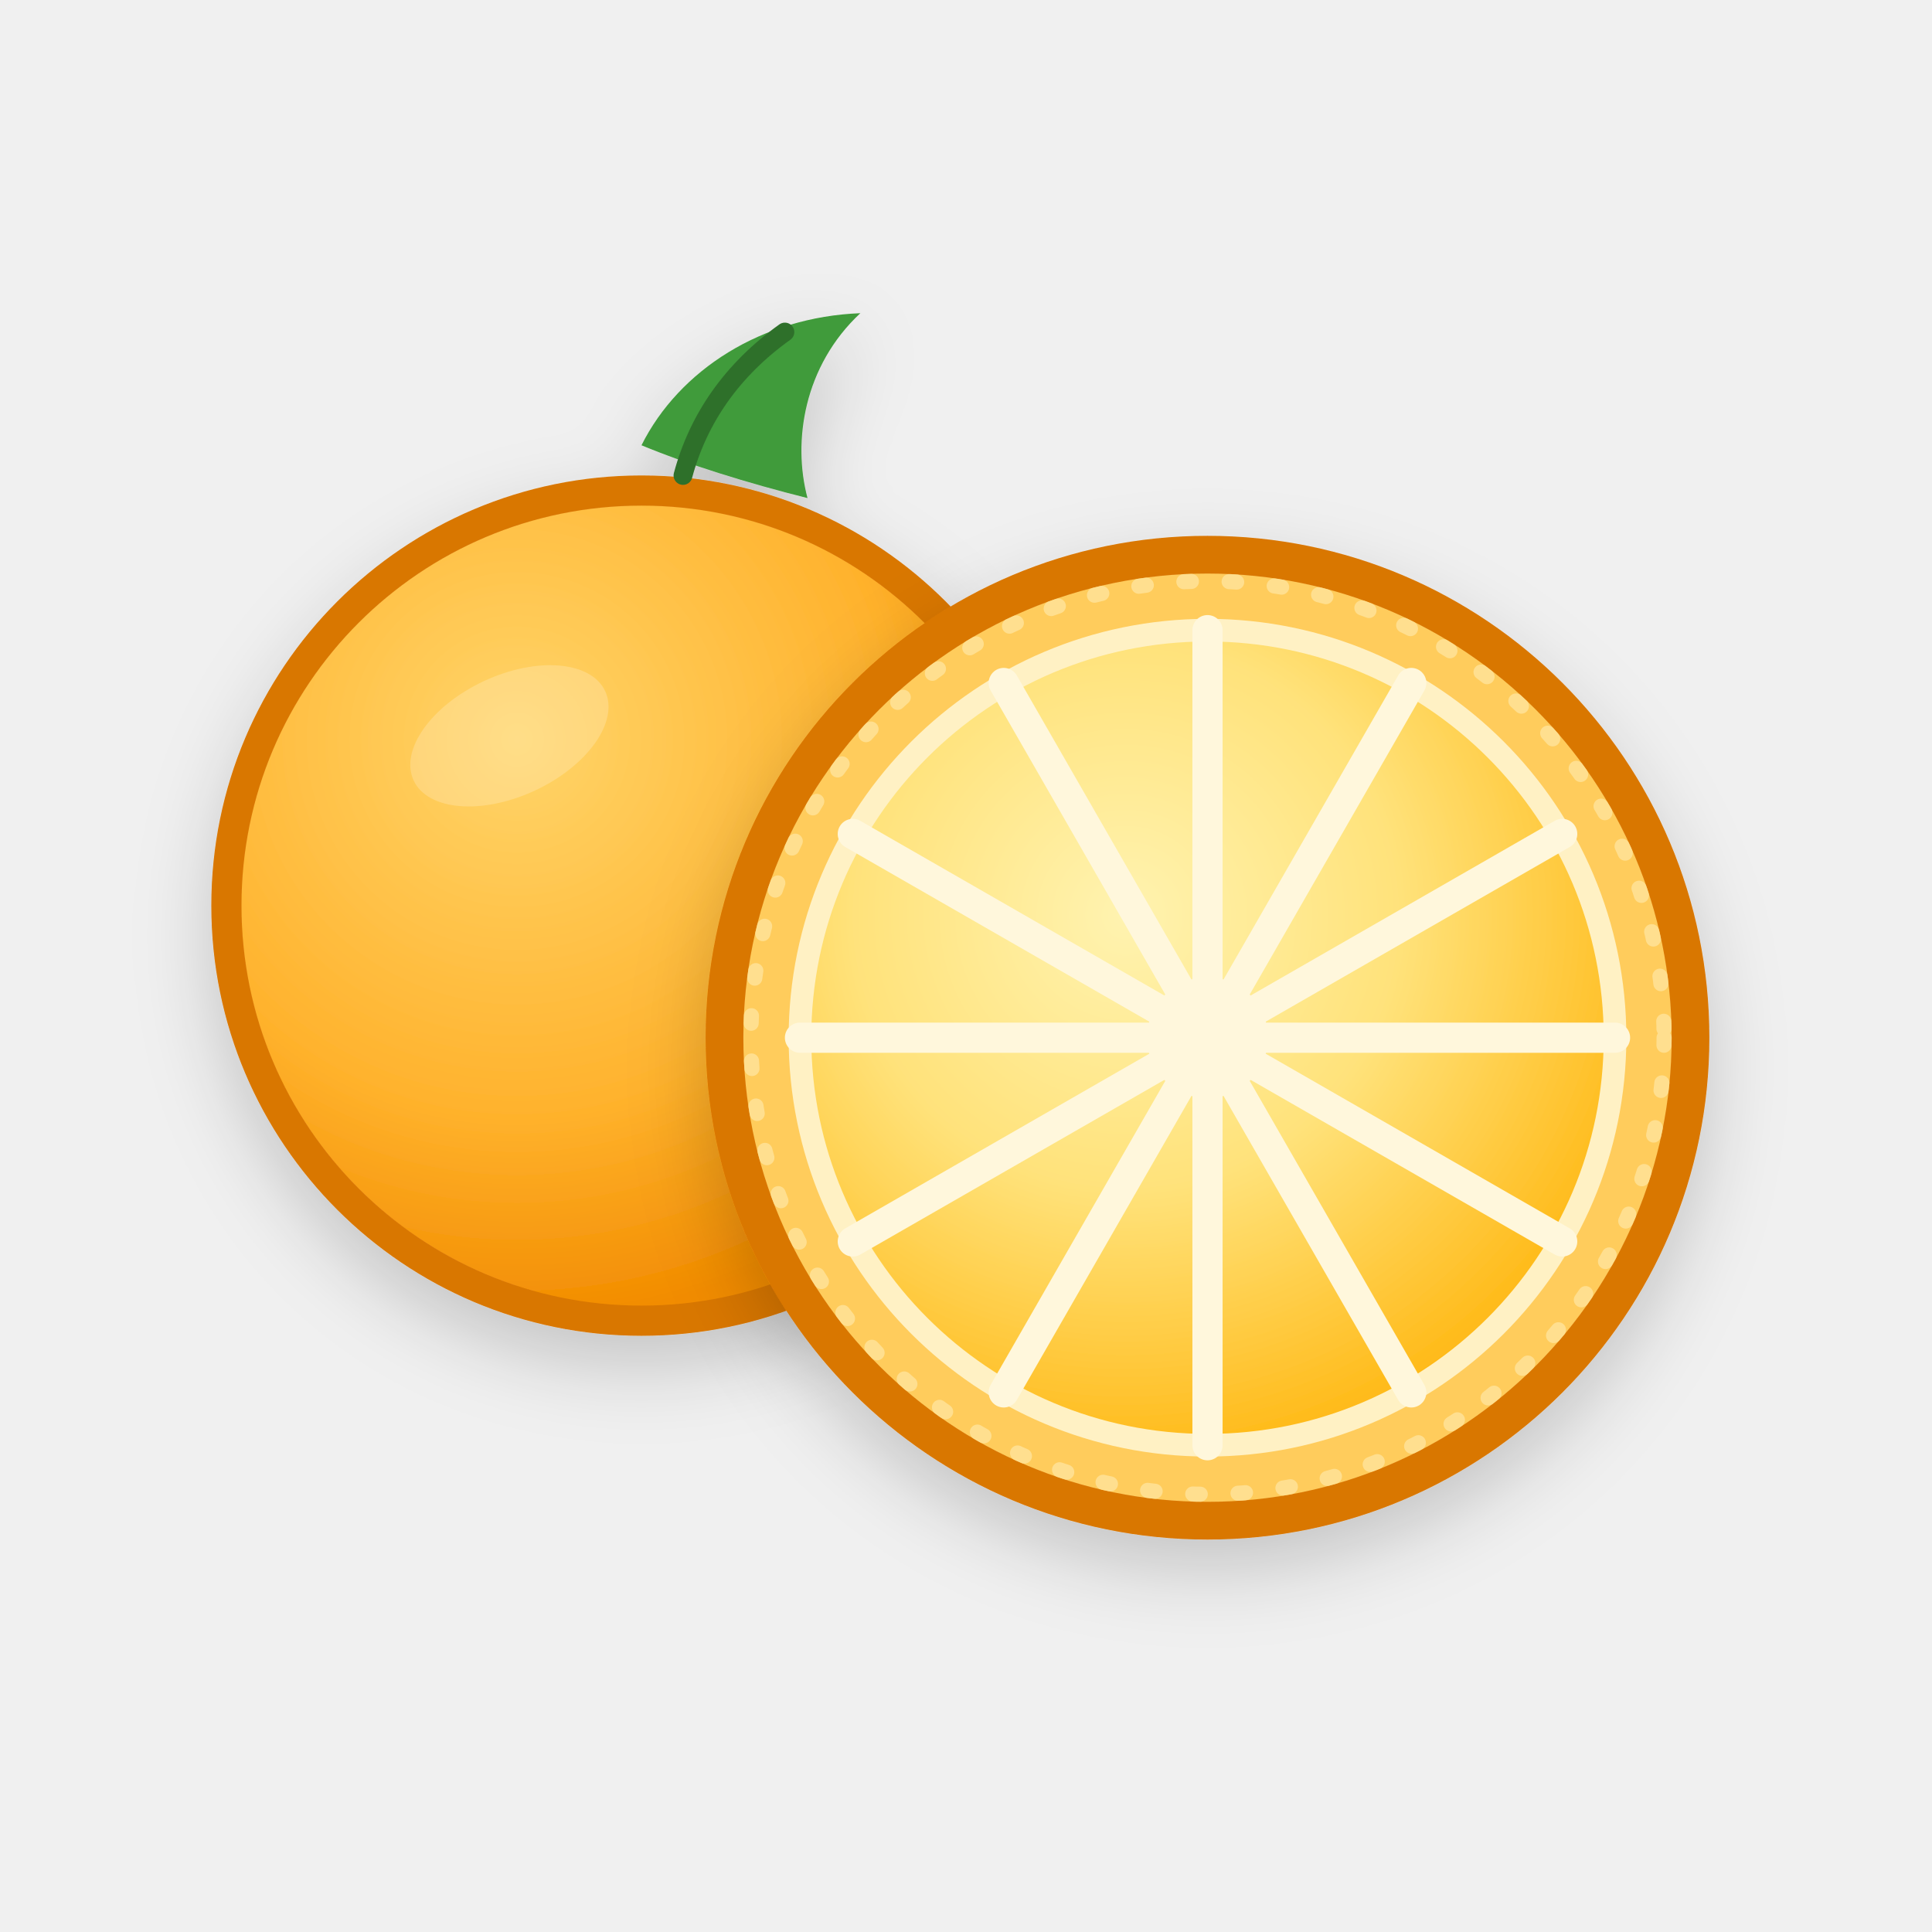
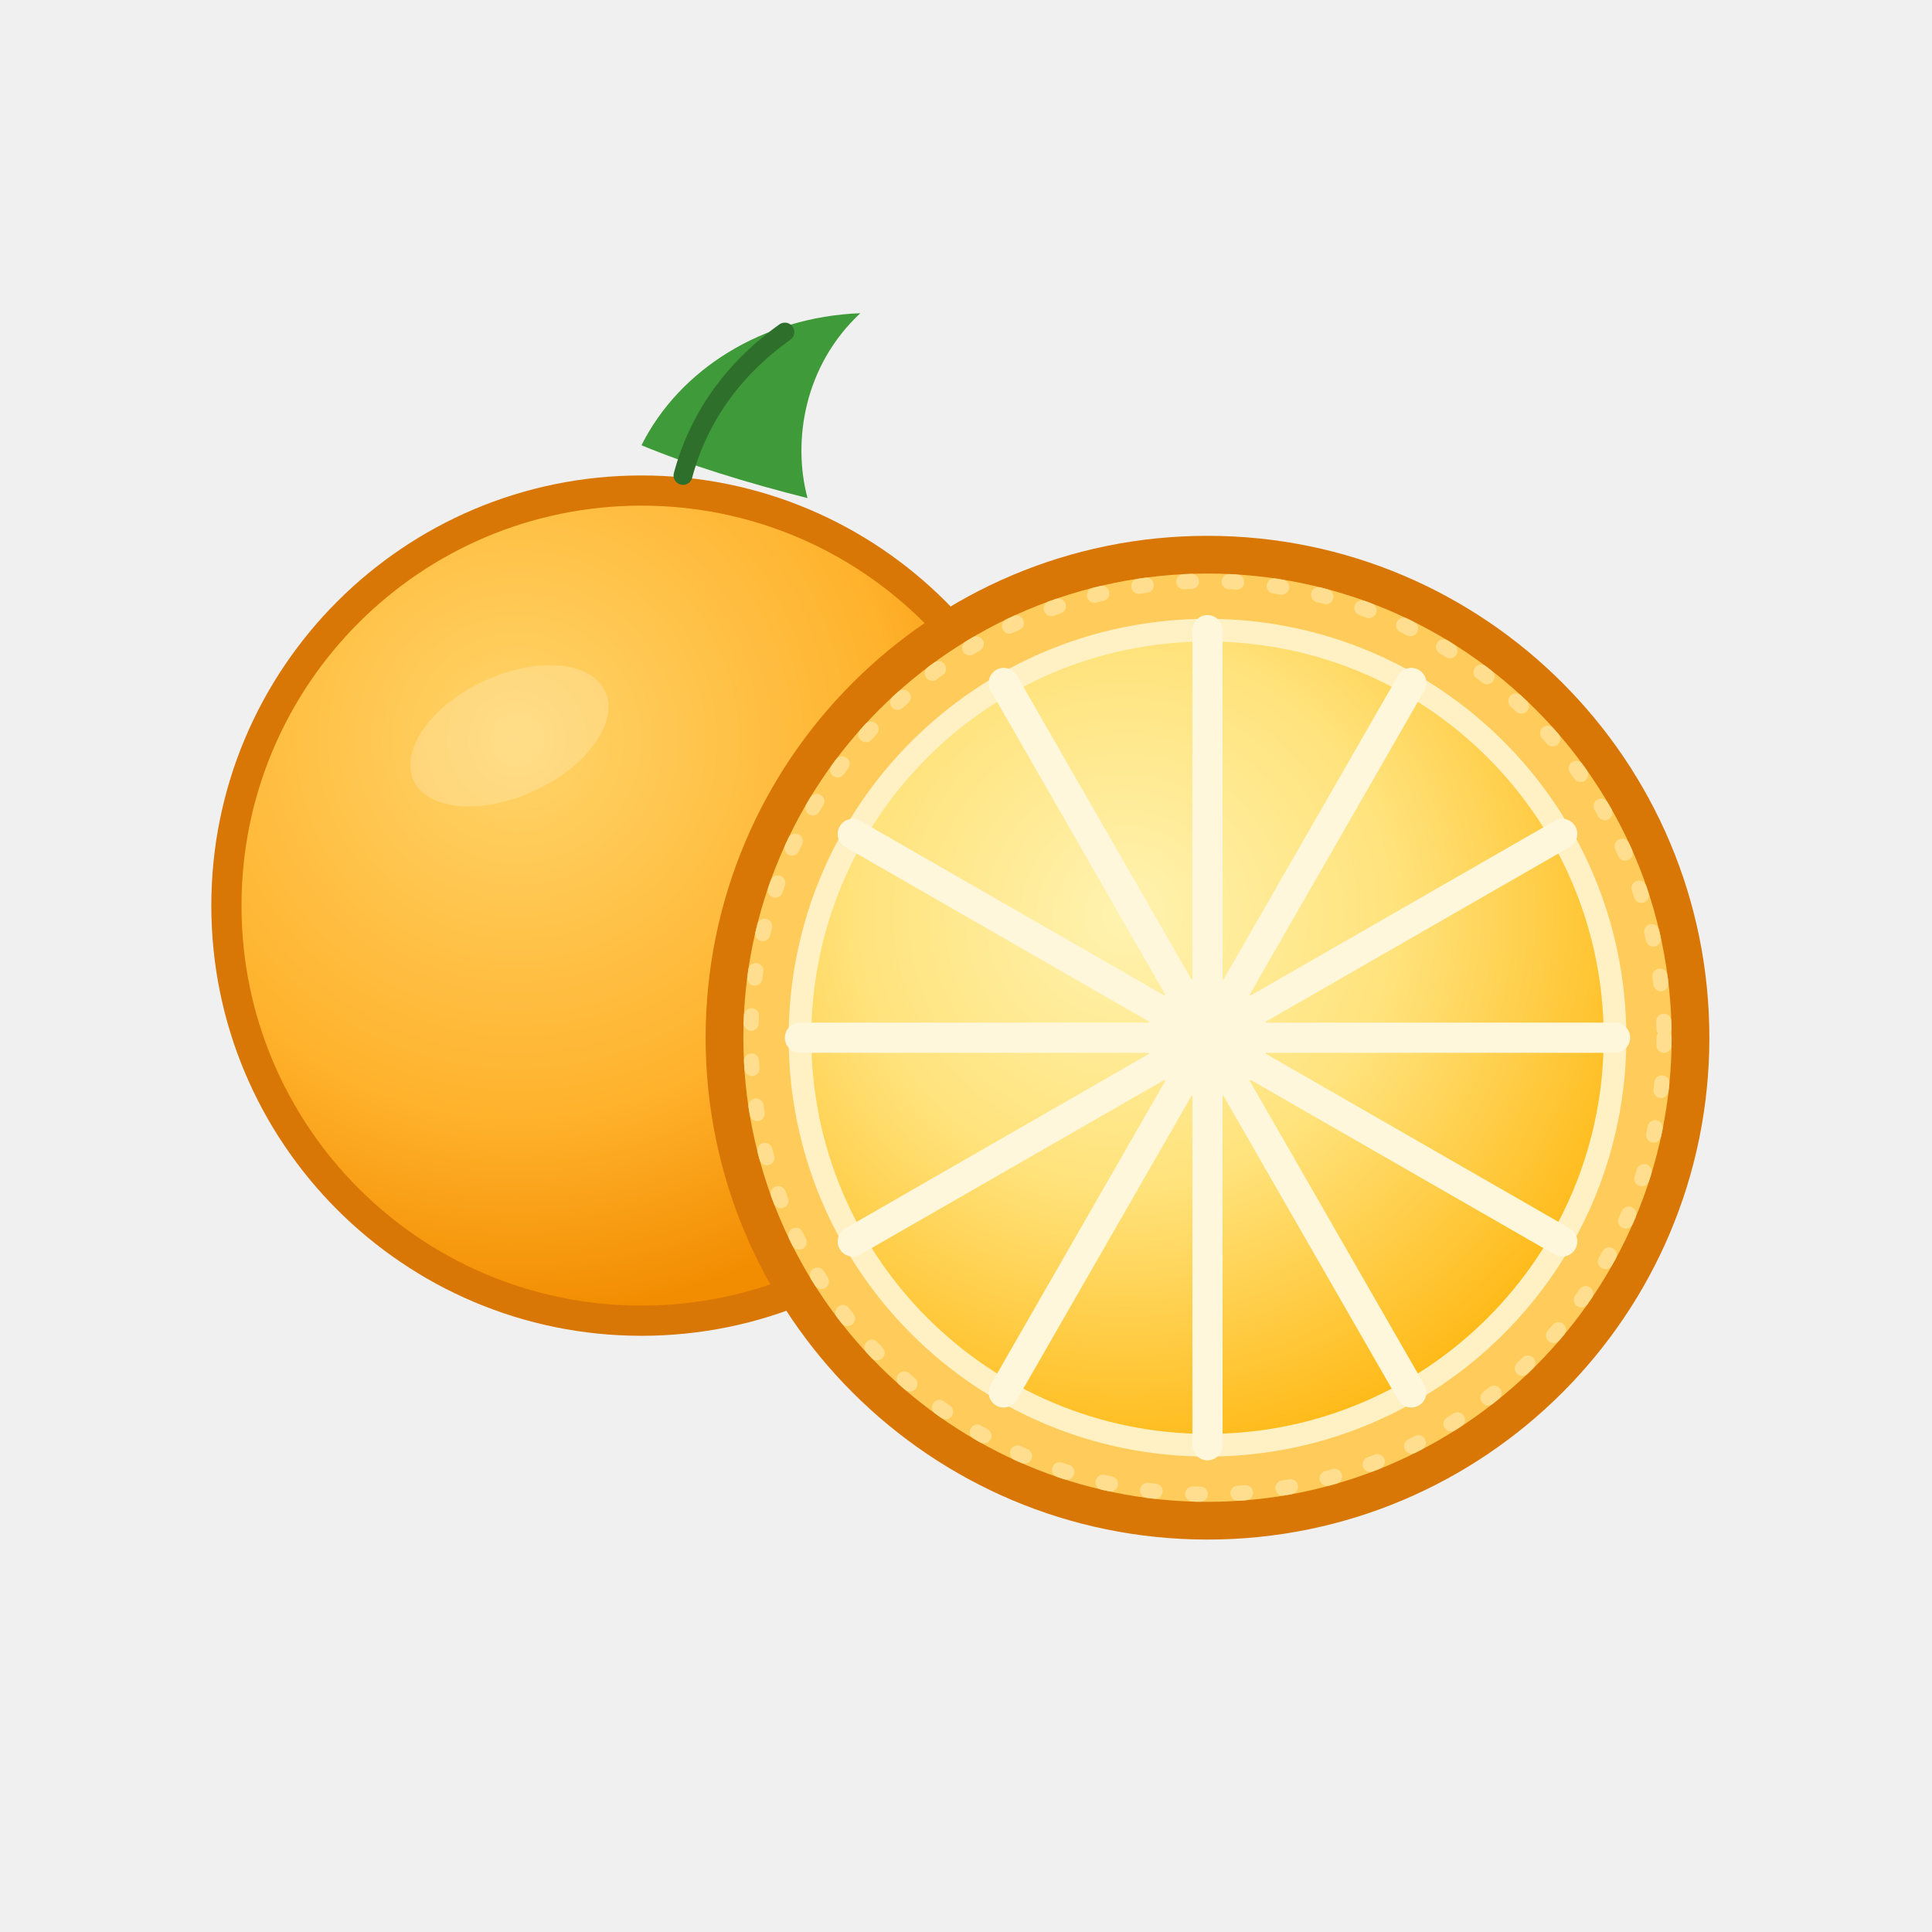
- <svg xmlns="http://www.w3.org/2000/svg" viewBox="0 0 512 512" width="512" height="512" role="img" aria-label="Citrus fruit illustration">
+ <svg xmlns="http://www.w3.org/2000/svg" width="512" height="512" viewBox="0 0 512 512">
  <defs>
-     <radialGradient id="peel" cx="35%" cy="30%" r="70%">
+     <radialGradient id="b" cx="35%" cy="30%" r="70%">
      <stop offset="0%" stop-color="#ffd56a" />
      <stop offset="65%" stop-color="#ffb22c" />
      <stop offset="100%" stop-color="#f28c00" />
    </radialGradient>
-     <radialGradient id="flesh" cx="40%" cy="35%" r="75%">
+     <radialGradient id="c" cx="40%" cy="35%" r="75%">
      <stop offset="0%" stop-color="#fff3b0" />
      <stop offset="45%" stop-color="#ffe27a" />
      <stop offset="100%" stop-color="#ffb000" />
    </radialGradient>
-     <filter id="shadow" x="-20%" y="-20%" width="140%" height="140%">
-       <feDropShadow dx="0" dy="8" stdDeviation="10" flood-opacity="0.18" />
-     </filter>
  </defs>
-   <g filter="url(#shadow)">
-     <circle cx="170" cy="240" r="110" fill="url(#peel)" stroke="#d97706" stroke-width="8" />
-     <ellipse cx="135" cy="195" rx="28" ry="16" fill="#fff3" transform="rotate(-25 135 195)" />
-     <path d="M170 118c10-20 32-34 58-35-15 14-18 34-14 49-16-4-32-9-44-14z" fill="#3f9b3a" />
-     <path d="M181 126c4-15 13-28 27-38" fill="none" stroke="#2f6f2c" stroke-width="5" stroke-linecap="round" />
+   <g>
+     <circle cx="170" cy="240" r="110" fill="url(#b)" stroke="#d97706" stroke-width="8" />
+     <ellipse cx="135" cy="195" rx="28" ry="16" transform="rotate(-25 135 195)" fill="#ffffff" fill-opacity="0.2" />
+     <path fill="#3f9b3a" d="M170 118c10-20 32-34 58-35-15 14-18 34-14 49-16-4-32-9-44-14" />
+     <path fill="none" stroke="#2f6f2c" stroke-linecap="round" stroke-width="5" d="M181 126c4-15 13-28 27-38" />
  </g>
-   <g filter="url(#shadow)">
+   <g>
    <circle cx="320" cy="275" r="128" fill="#ffcc5c" stroke="#d97706" stroke-width="10" />
-     <circle cx="320" cy="275" r="108" fill="url(#flesh)" stroke="#fff1c4" stroke-width="6" />
+     <circle cx="320" cy="275" r="108" fill="url(#c)" stroke="#fff1c4" stroke-width="6" />
    <circle cx="320" cy="275" r="16" fill="#fff7dc" />
-     <g stroke="#fff7dc" stroke-width="8" stroke-linecap="round">
-       <line x1="320" y1="275" x2="320" y2="167" />
-       <line x1="320" y1="275" x2="374" y2="181" />
-       <line x1="320" y1="275" x2="414" y2="221" />
-       <line x1="320" y1="275" x2="428" y2="275" />
-       <line x1="320" y1="275" x2="414" y2="329" />
-       <line x1="320" y1="275" x2="374" y2="369" />
-       <line x1="320" y1="275" x2="320" y2="383" />
-       <line x1="320" y1="275" x2="266" y2="369" />
-       <line x1="320" y1="275" x2="226" y2="329" />
-       <line x1="320" y1="275" x2="212" y2="275" />
-       <line x1="320" y1="275" x2="226" y2="221" />
-       <line x1="320" y1="275" x2="266" y2="181" />
-     </g>
-     <circle cx="320" cy="275" r="121" fill="none" stroke="#ffdf8f" stroke-width="4" stroke-dasharray="2 10" stroke-linecap="round" />
+     <path stroke="#fff7dc" stroke-linecap="round" stroke-width="8" d="M320 275V167m0 108 54-94m-54 94 94-54m-94 54h108m-108 0 94 54m-94-54 54 94m-54-94v108m0-108-54 94m54-94-94 54m94-54H212m108 0-94-54m94 54-54-94" />
+     <circle cx="320" cy="275" r="121" fill="none" stroke="#ffdf8f" stroke-dasharray="2 10" stroke-linecap="round" stroke-width="4" />
  </g>
</svg>
